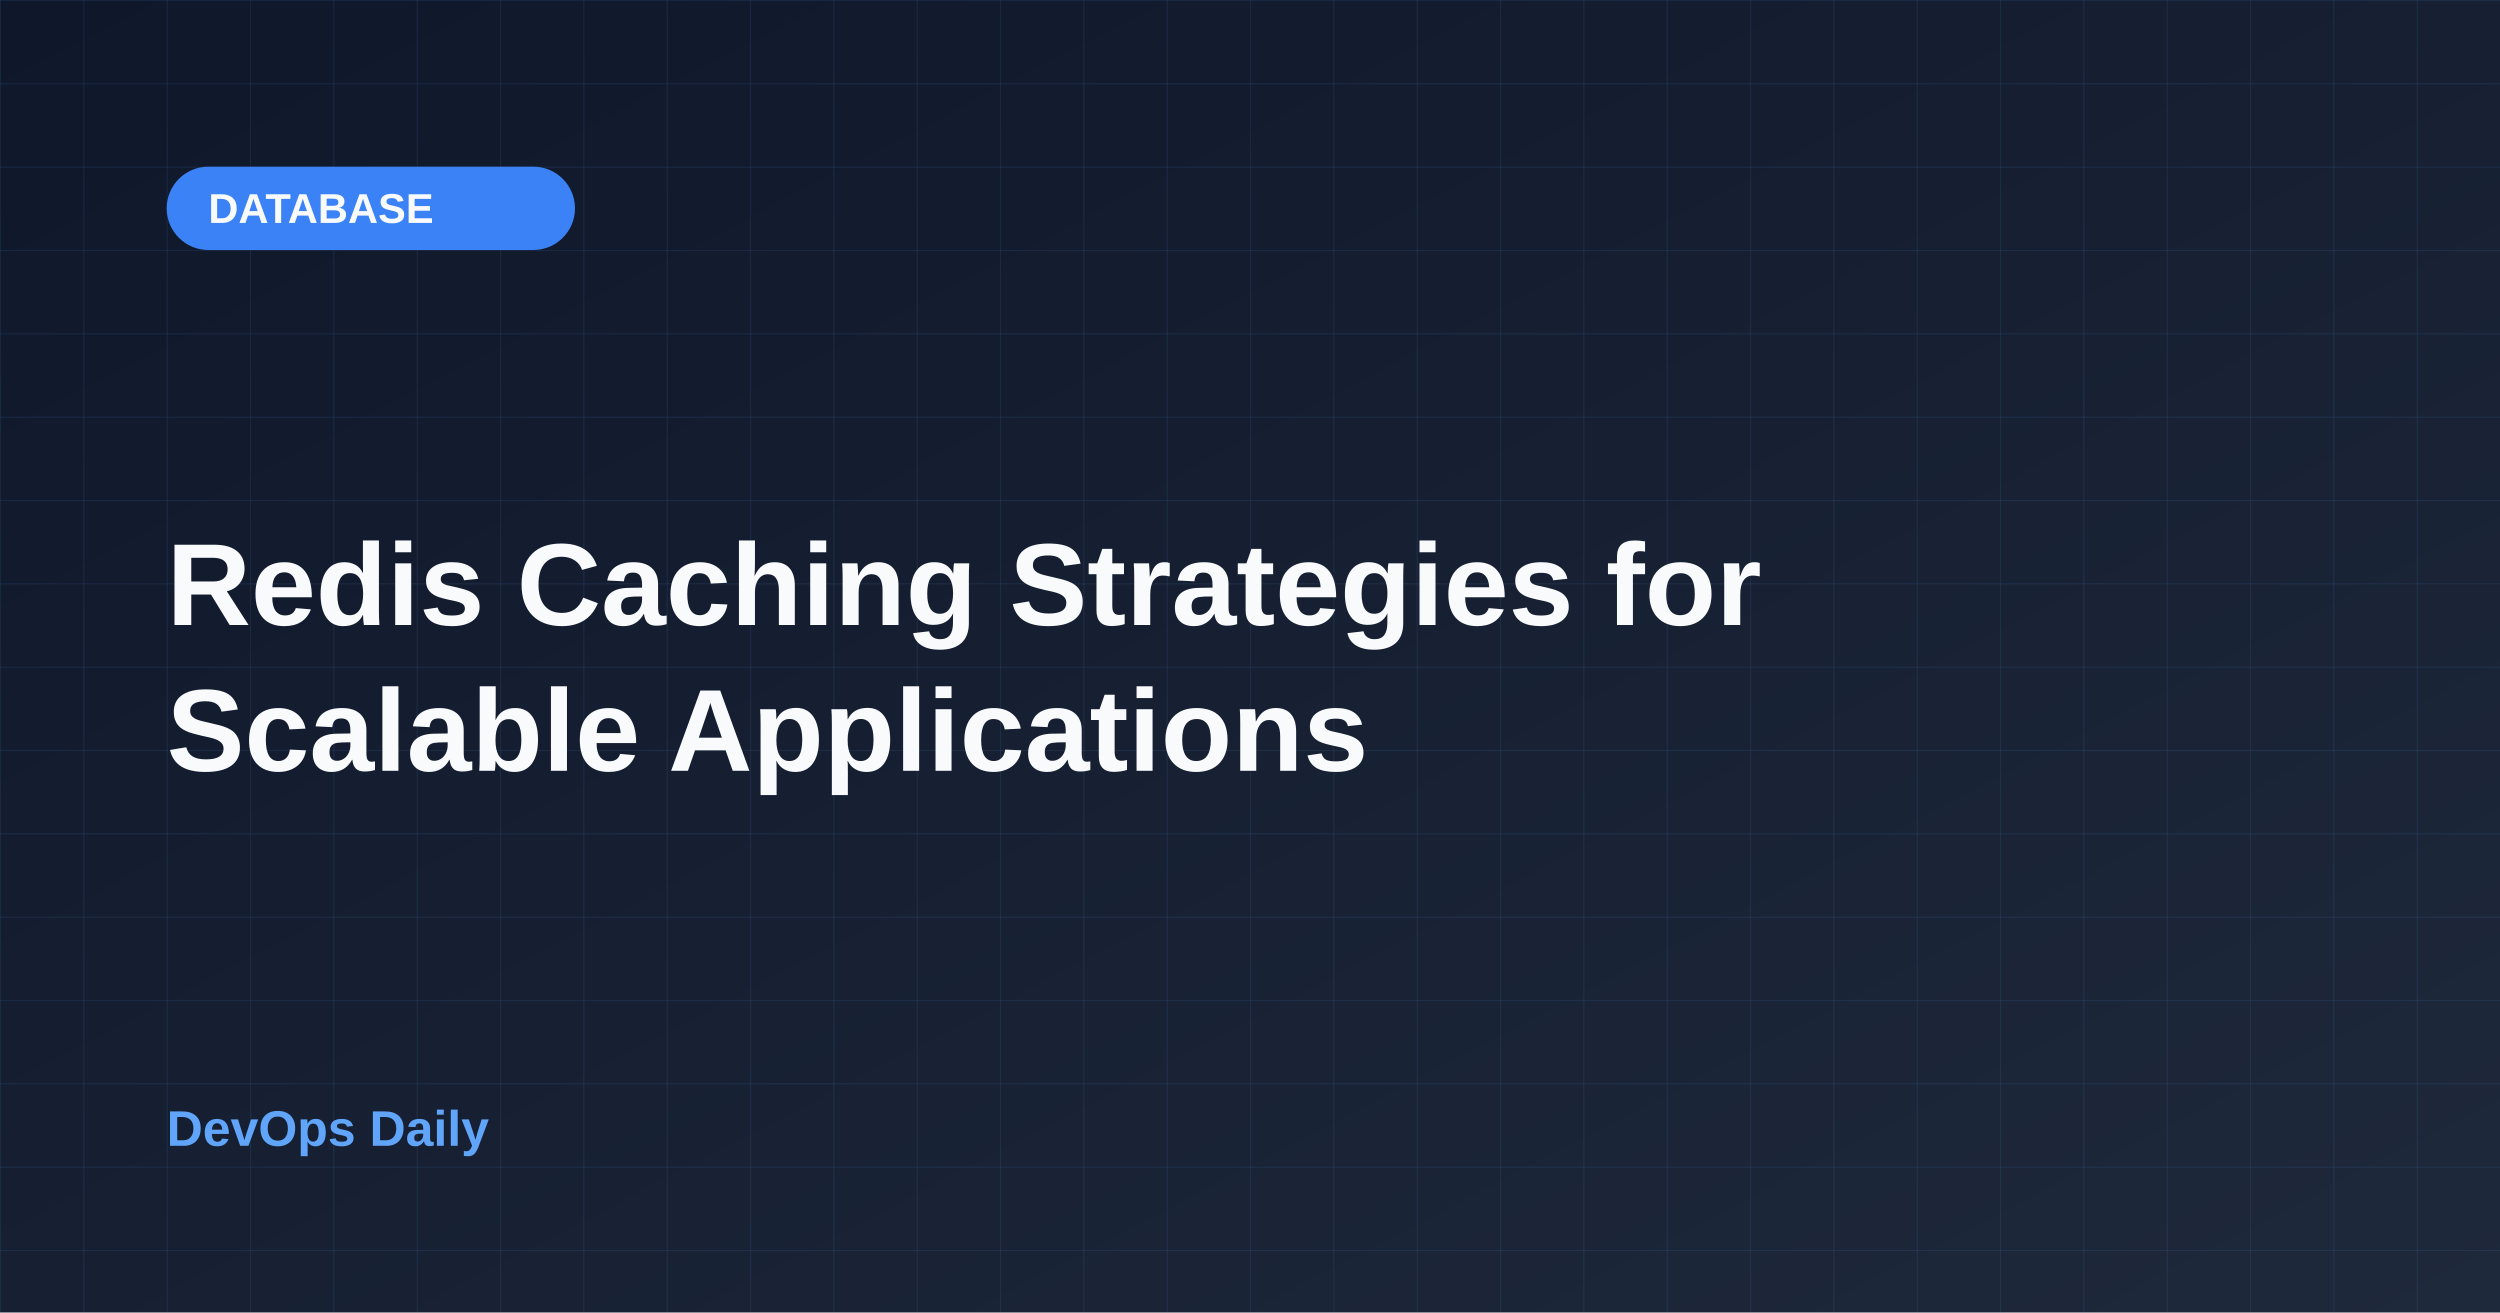
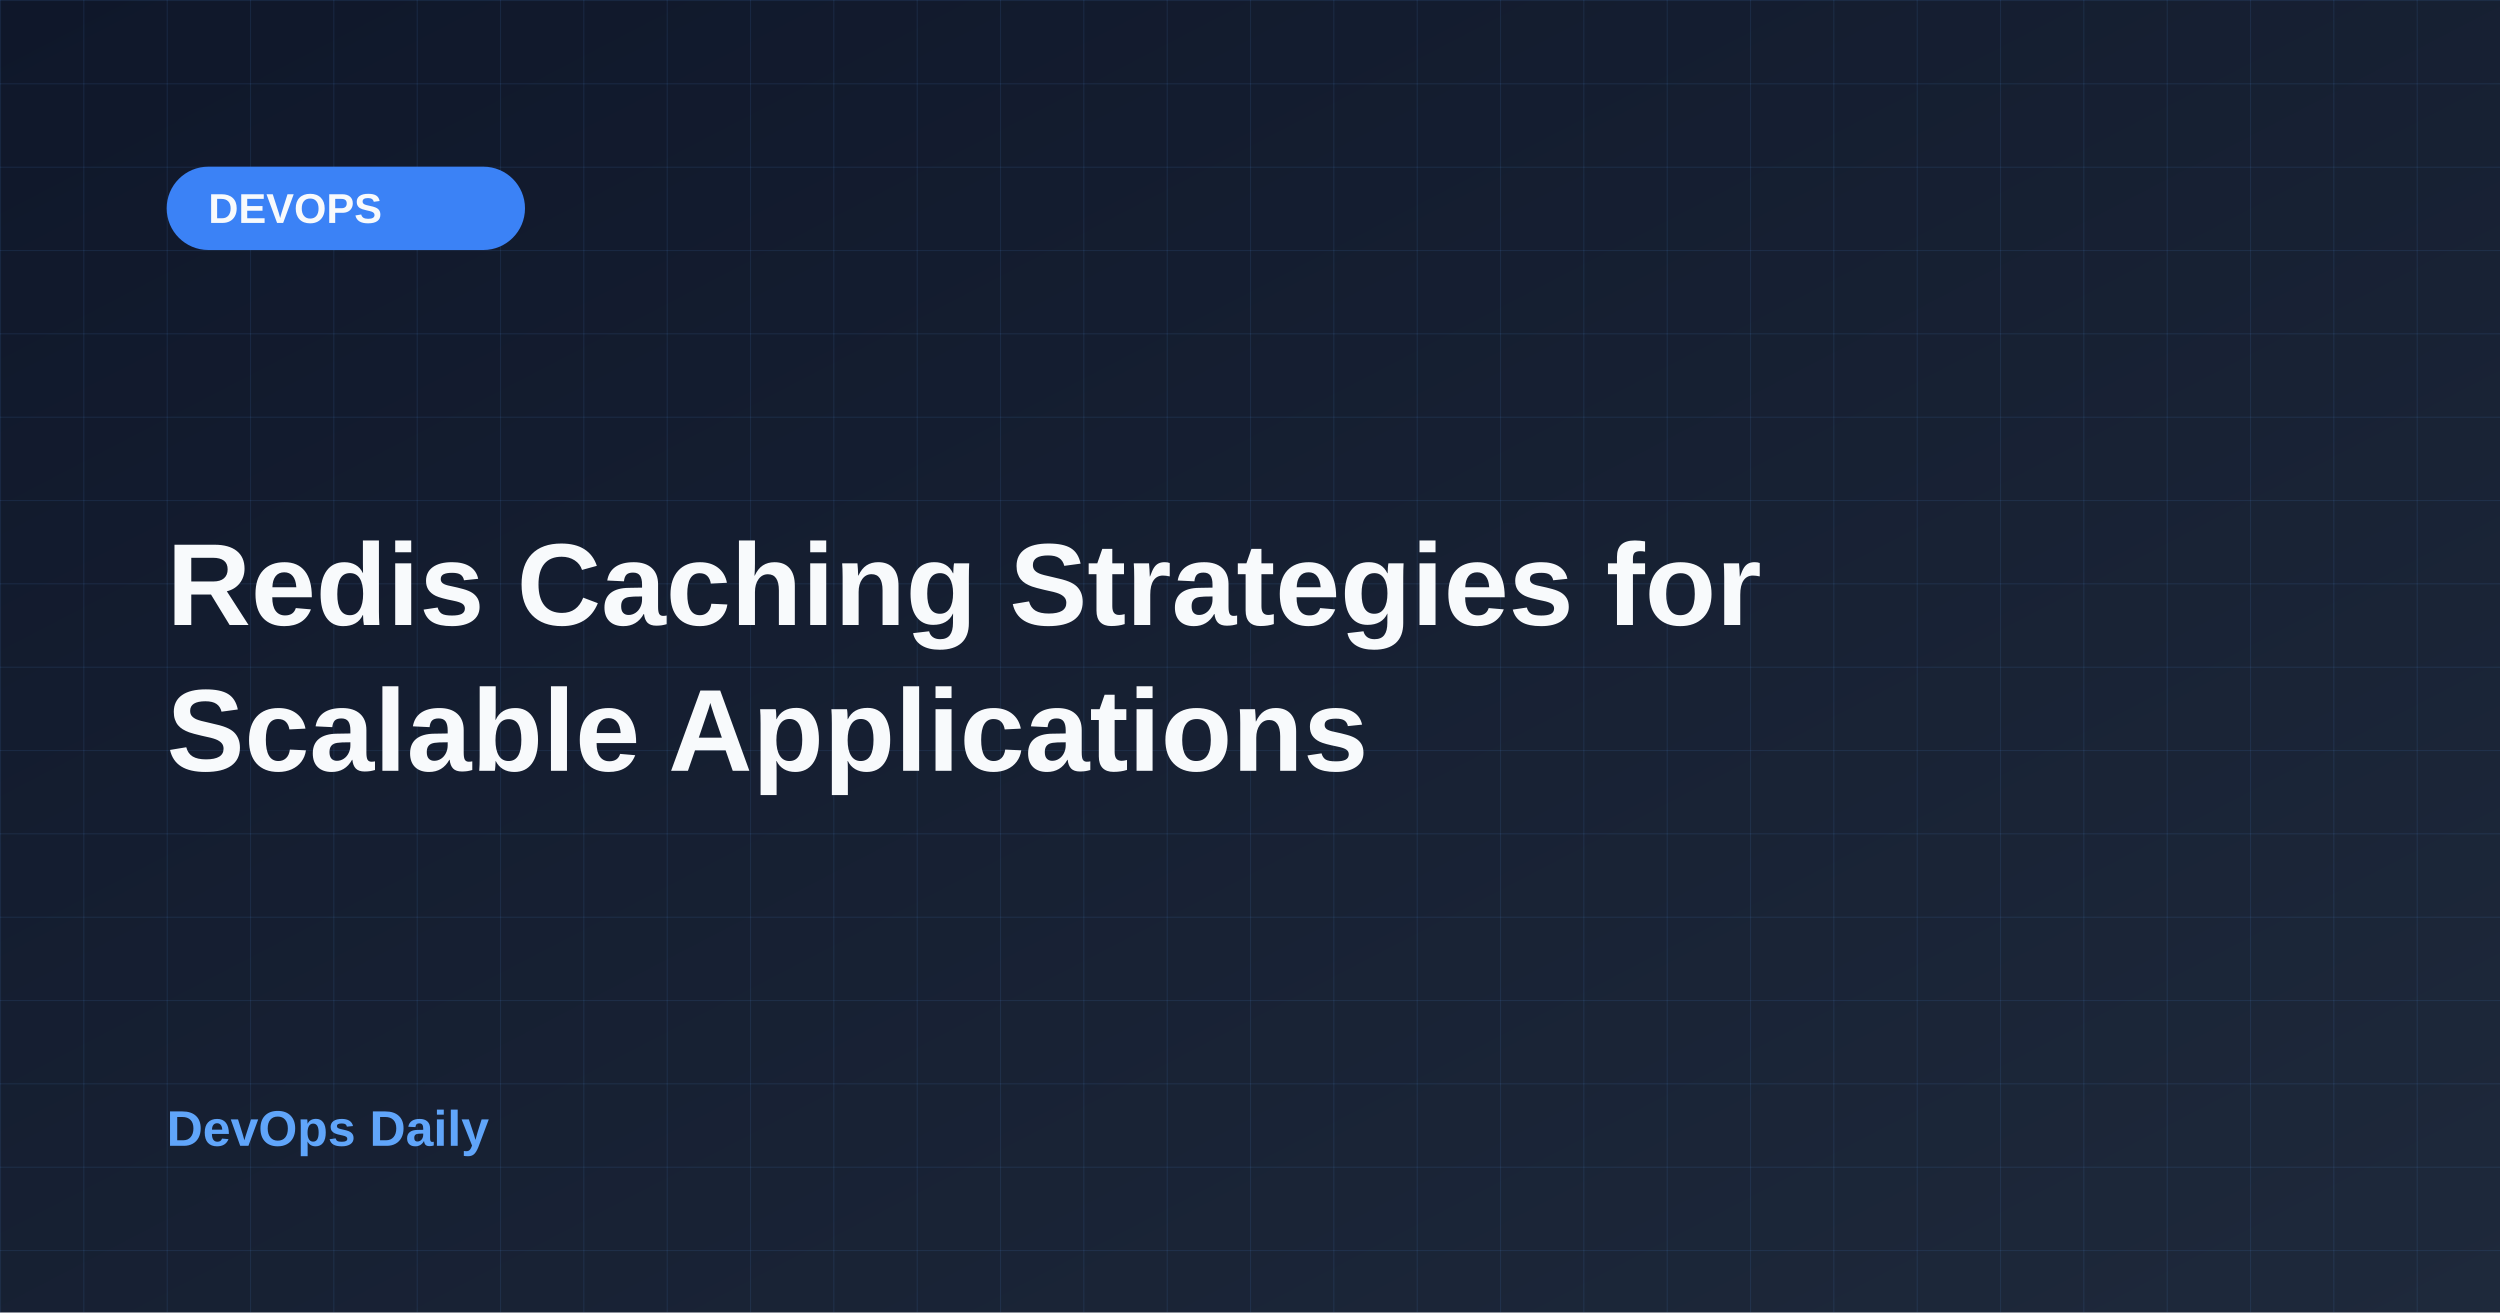
<svg xmlns="http://www.w3.org/2000/svg" width="1200" height="630">
  <defs>
    <linearGradient id="bgGradient" x1="0%" y1="0%" x2="100%" y2="100%">
      <stop offset="0%" style="stop-color:#0f172a;stop-opacity:1" />
      <stop offset="100%" style="stop-color:#1e293b;stop-opacity:1" />
    </linearGradient>
    <pattern id="grid" x="0" y="0" width="40" height="40" patternUnits="userSpaceOnUse">
      <line x1="0" y1="0" x2="0" y2="40" stroke="#60a5fa" stroke-width="1" opacity="0.1" />
      <line x1="0" y1="0" x2="40" y2="0" stroke="#60a5fa" stroke-width="1" opacity="0.1" />
    </pattern>
  </defs>
  <rect width="1200" height="630" fill="url(#bgGradient)" />
  <rect width="1200" height="630" fill="url(#grid)" />
-   <rect x="80" y="80" width="196" height="40" rx="20" fill="#3b82f6" />
-   <text x="100" y="107" font-family="Arial, sans-serif" font-size="20" font-weight="bold" fill="#f8fafc">DATABASE</text>
+   <rect x="80" y="80" width="172" height="40" rx="20" fill="#3b82f6" />
+   <text x="100" y="107" font-family="Arial, sans-serif" font-size="20" font-weight="bold" fill="#f8fafc">DEVOPS</text>
  <text x="80" y="300" font-family="Arial, sans-serif" font-size="56" font-weight="bold" fill="#f8fafc">Redis Caching Strategies for</text>
  <text x="80" y="370" font-family="Arial, sans-serif" font-size="56" font-weight="bold" fill="#f8fafc">Scalable Applications</text>
  <text x="80" y="550" font-family="Arial, sans-serif" font-size="24" font-weight="bold" fill="#60a5fa">DevOps Daily</text>
</svg>
